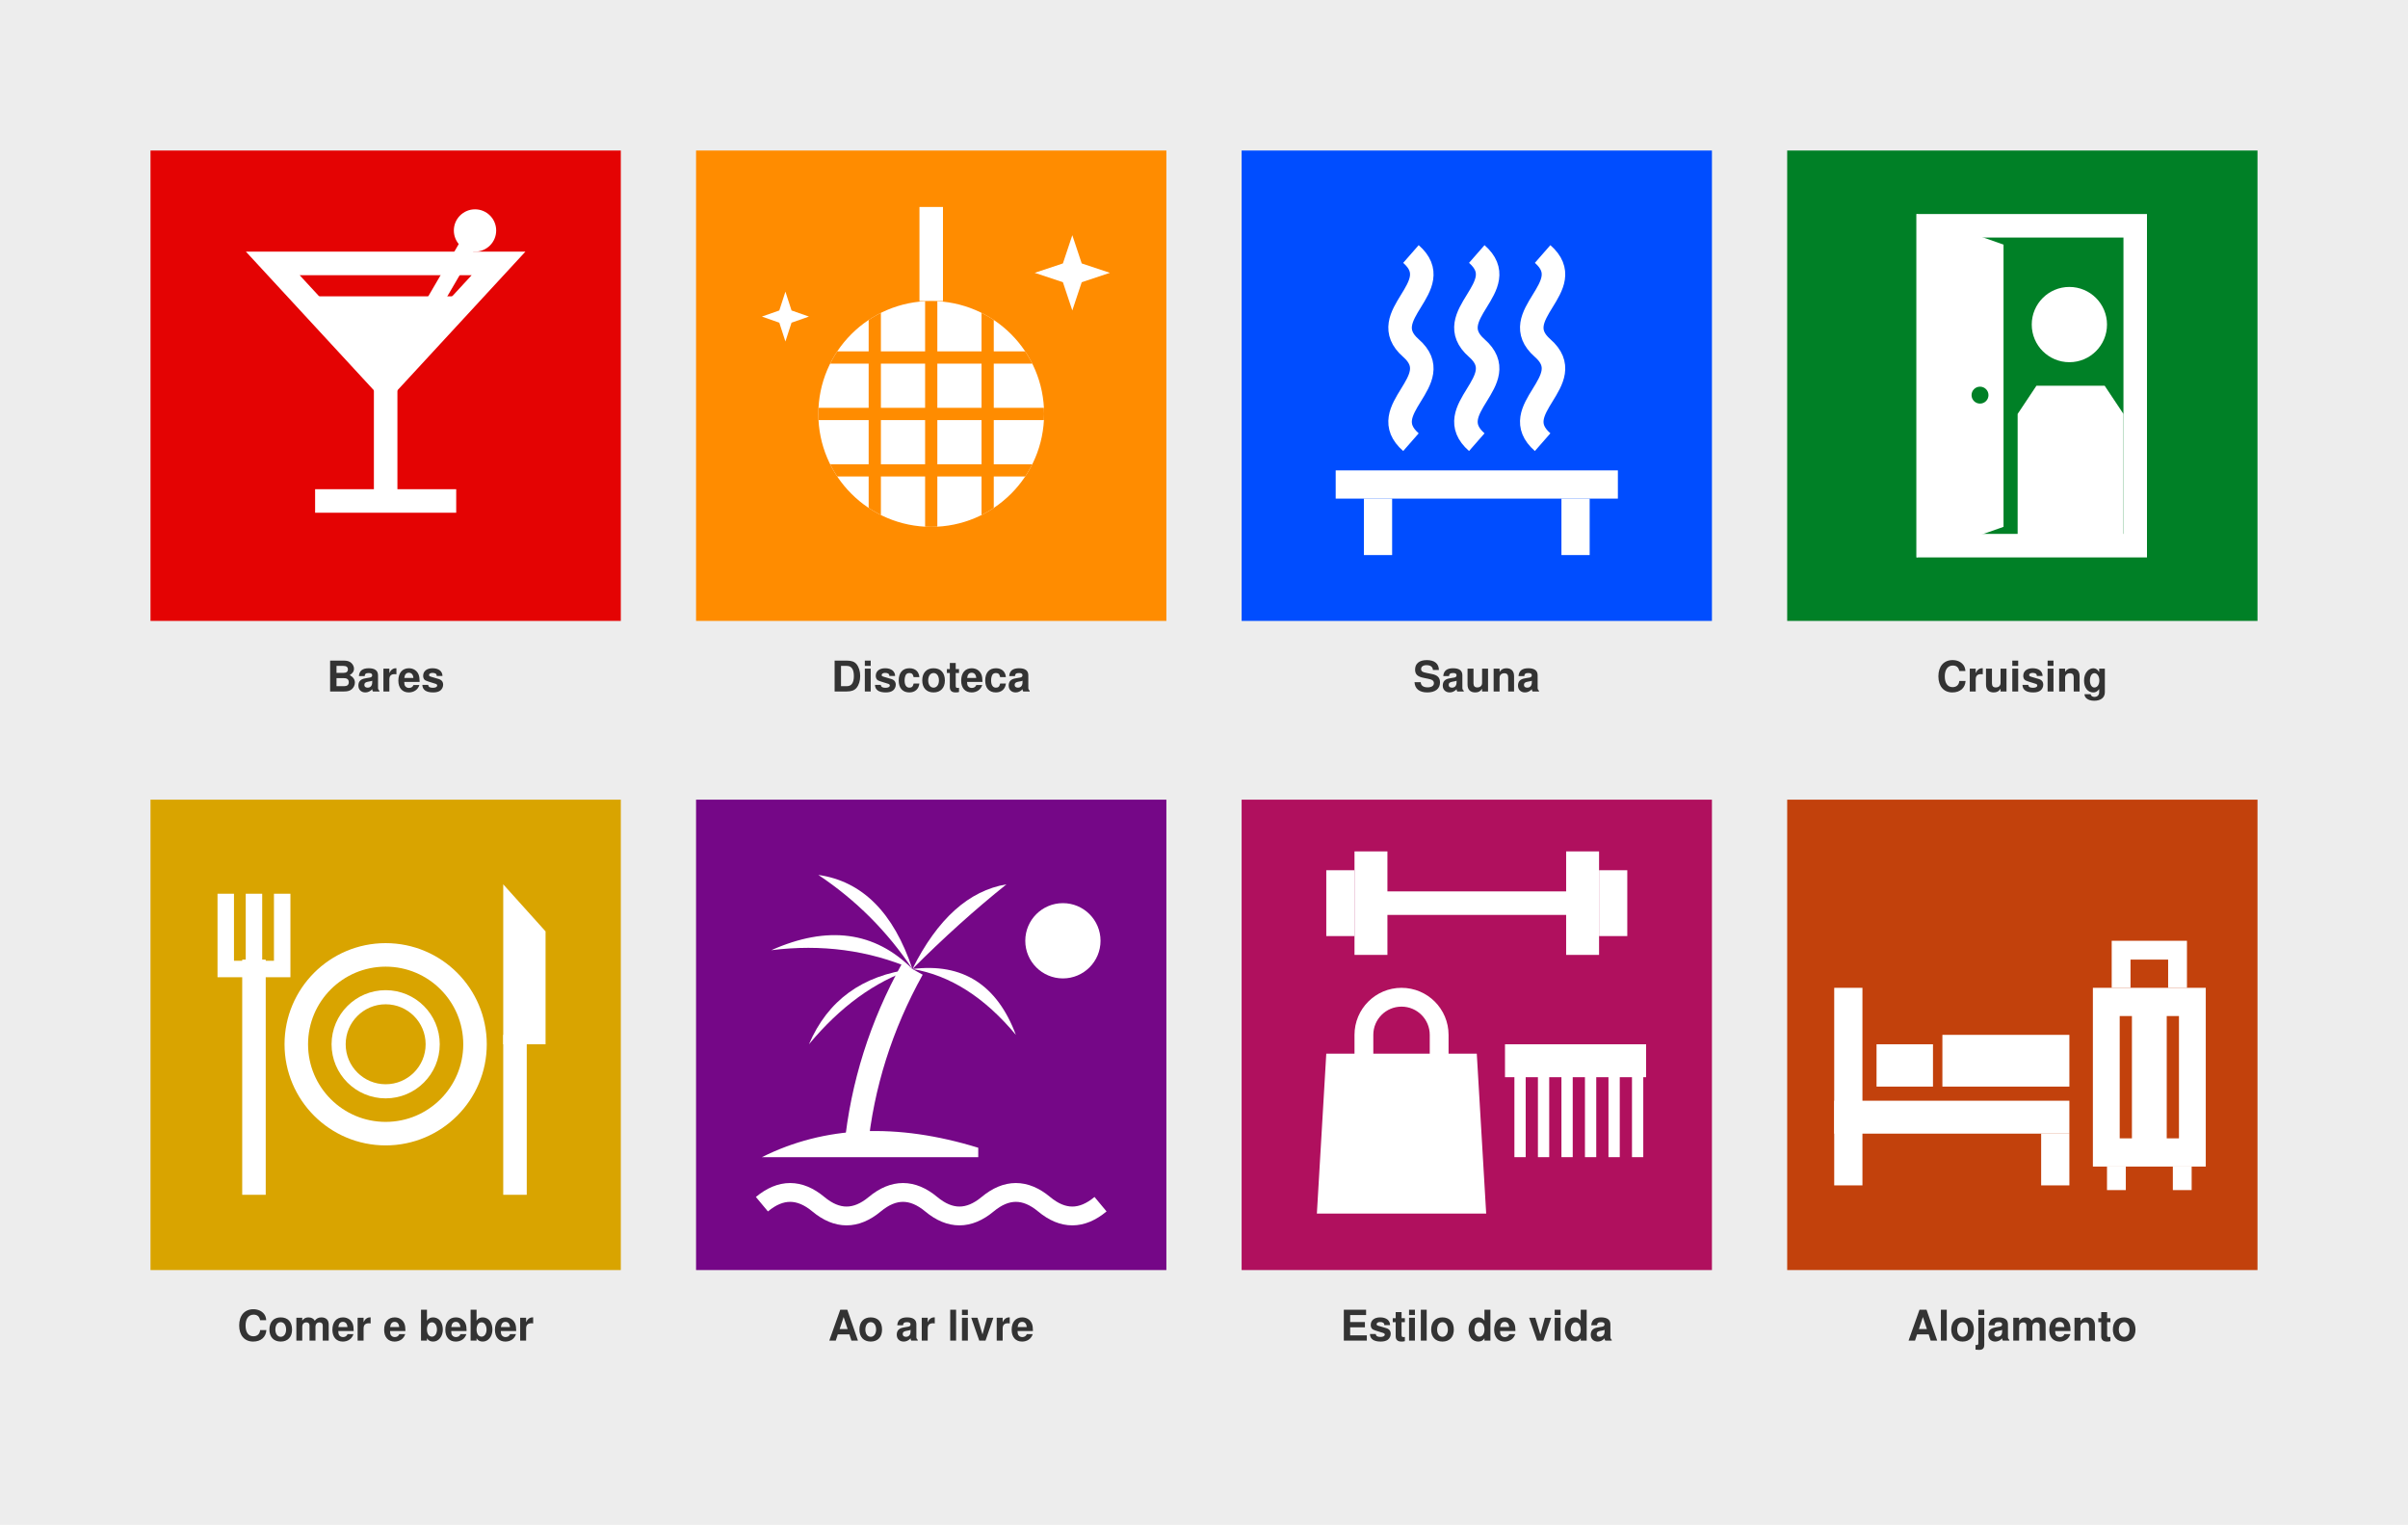
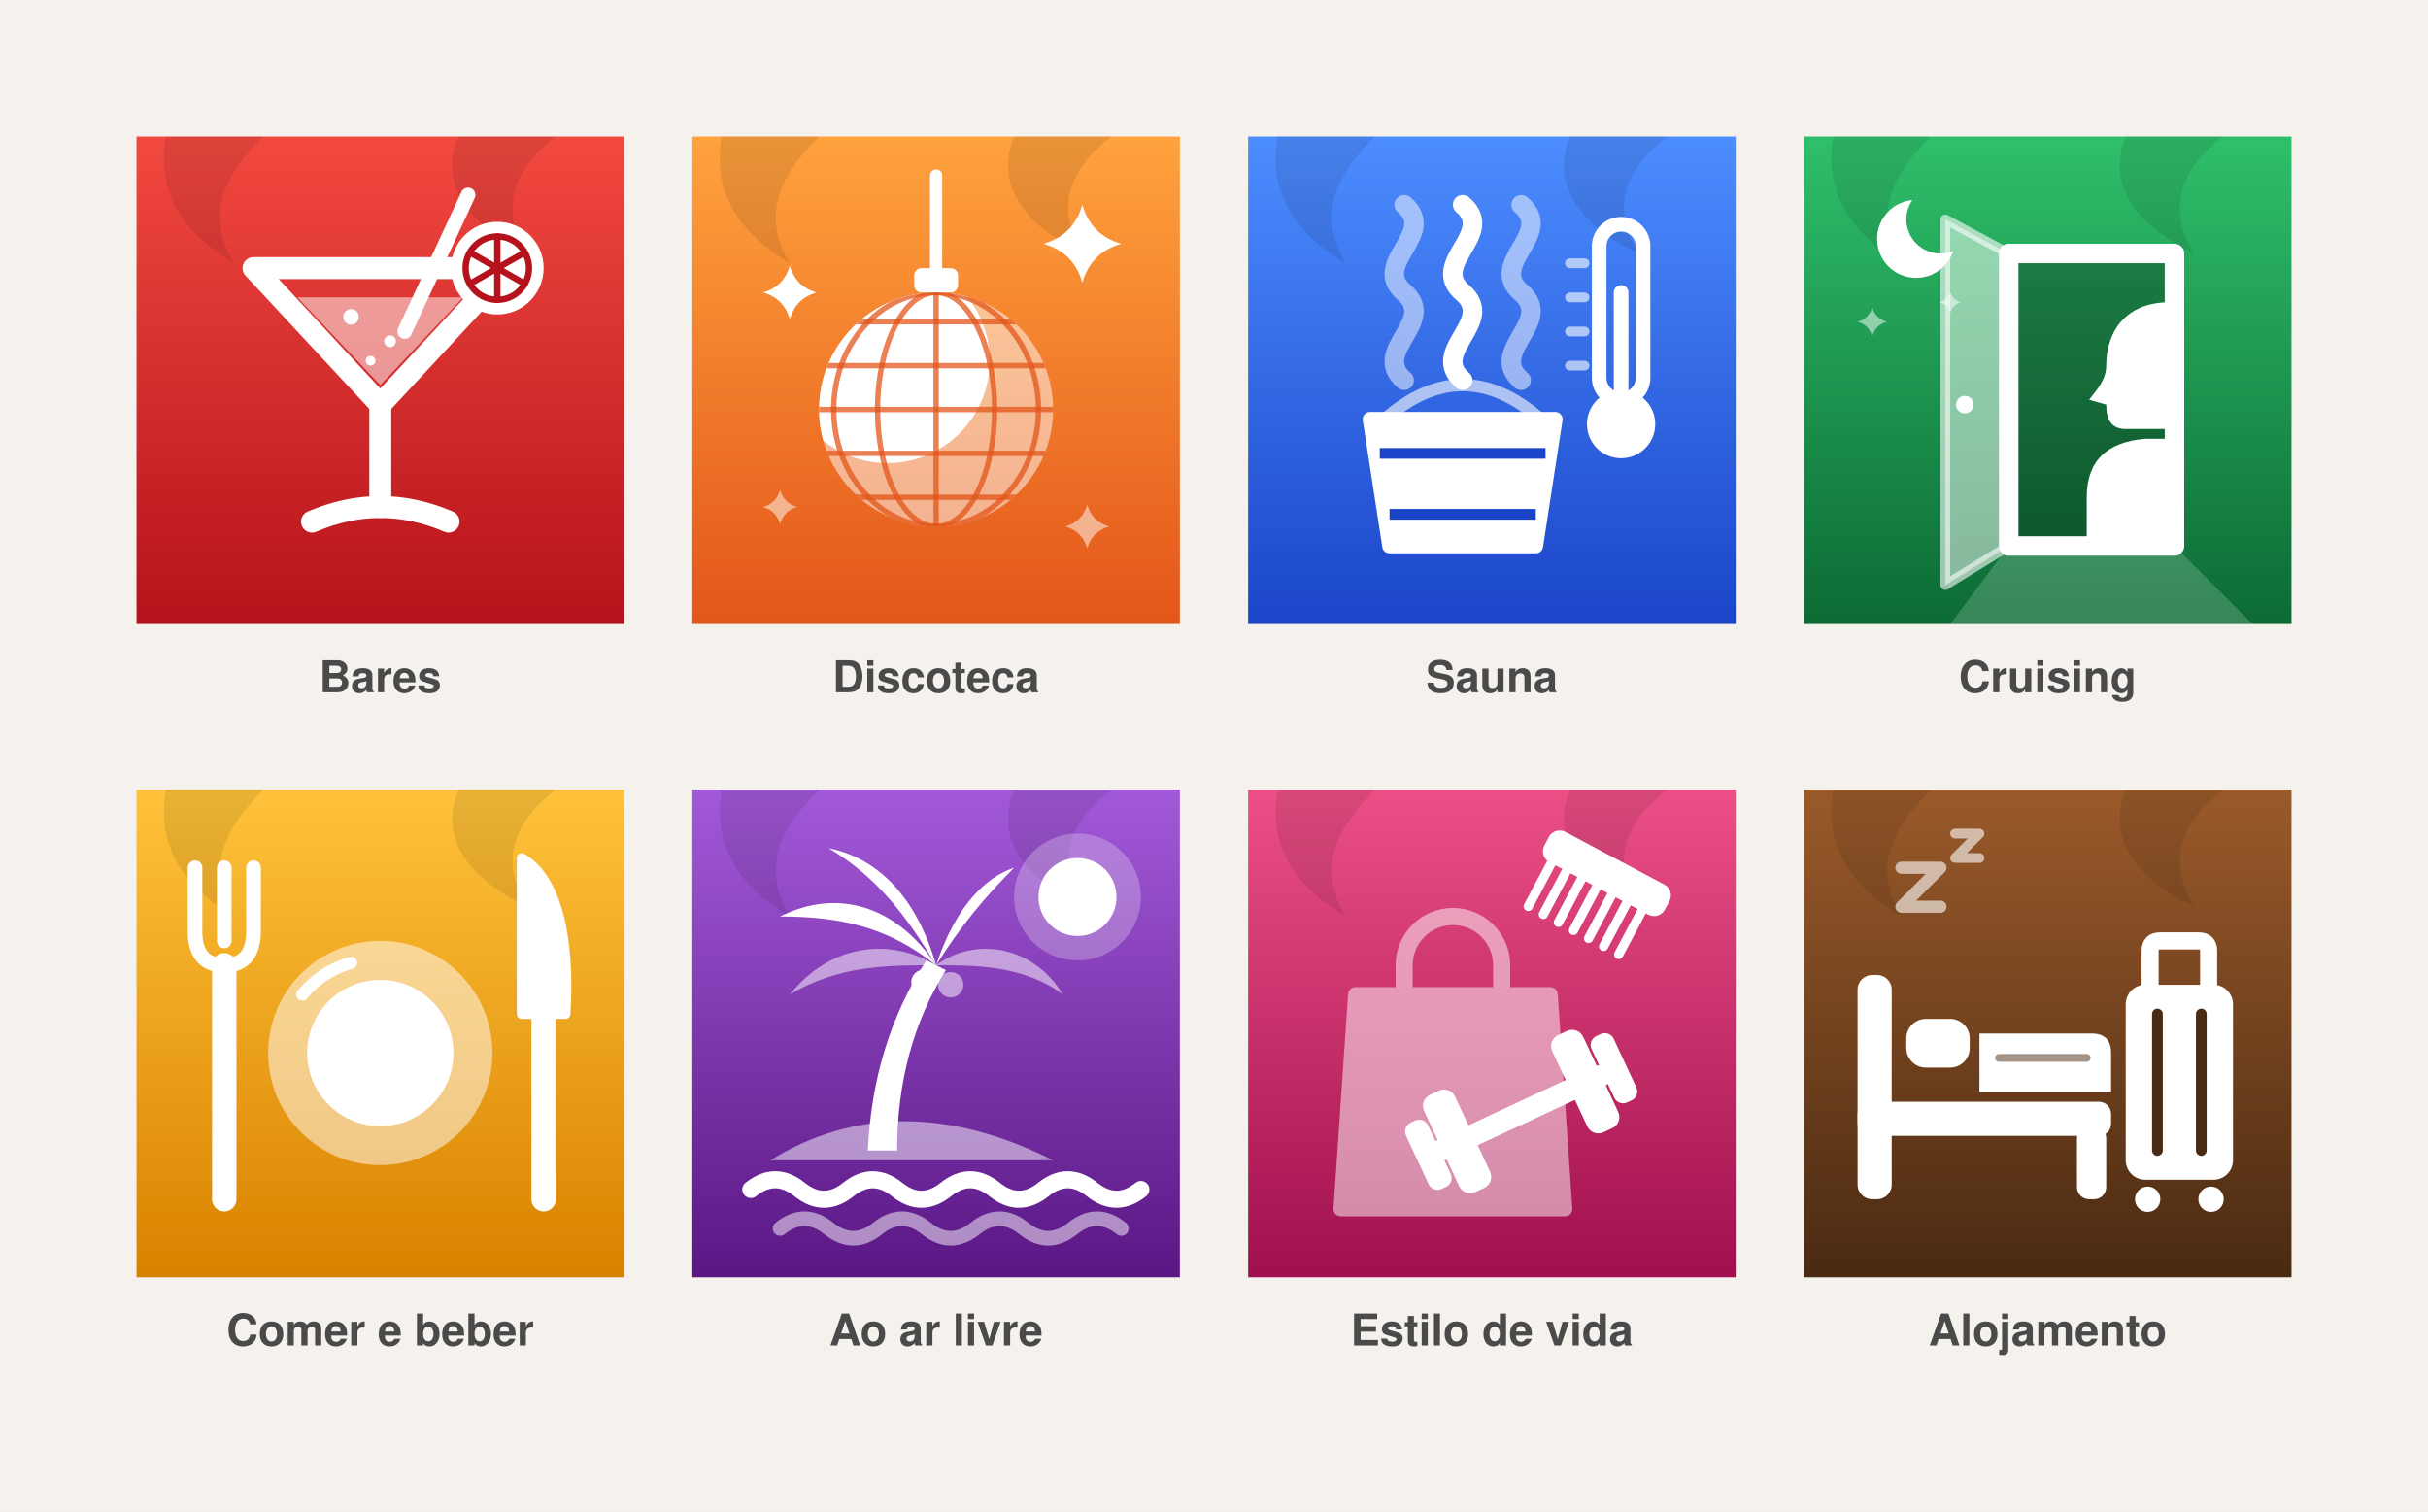
- <svg xmlns="http://www.w3.org/2000/svg" width="2048" height="1296" viewBox="0 0 512 324">
-   <rect width="512" height="324" fill="#EDEDED" />
-   <g transform="translate(32 32)">
-     <rect width="100" height="100" fill="#E40303" />
-     <path d="M26 24 H74 L50 50 Z" fill="none" stroke="#FFFFFF" stroke-width="5" stroke-linejoin="miter" stroke-linecap="butt" />
-     <path d="M34 31 H66 L50 48 Z" fill="#FFFFFF" />
-     <line x1="50" y1="50" x2="50" y2="74" fill="none" stroke="#FFFFFF" stroke-width="5" stroke-linejoin="miter" stroke-linecap="butt" />
-     <rect x="35" y="72" width="30" height="5" fill="#FFFFFF" />
-     <line x1="57" y1="38" x2="71" y2="14" stroke="#FFFFFF" stroke-width="3.5" />
-     <circle cx="69" cy="17" r="4.5" fill="#FFFFFF" />
-   </g>
-   <text x="82" y="147" text-anchor="middle" font-family="Helvetica, Arial, sans-serif" font-size="9" font-weight="600" fill="#333">Bares</text>
-   <g transform="translate(148 32)">
-     <rect width="100" height="100" fill="#FF8C00" />
-     <defs>
-       <clipPath id="ball">
-         <circle cx="50" cy="56" r="24" />
-       </clipPath>
-     </defs>
-     <line x1="50" y1="12" x2="50" y2="32" fill="none" stroke="#FFFFFF" stroke-width="5" stroke-linejoin="miter" stroke-linecap="butt" />
-     <circle cx="50" cy="56" r="24" fill="#FFFFFF" />
-     <g clip-path="url(#ball)" stroke="#FF8C00" stroke-width="2.6">
-       <line x1="20" y1="44" x2="80" y2="44" />
-       <line x1="20" y1="56" x2="80" y2="56" />
-       <line x1="20" y1="68" x2="80" y2="68" />
-       <line x1="38" y1="28" x2="38" y2="84" />
-       <line x1="50" y1="28" x2="50" y2="84" />
-       <line x1="62" y1="28" x2="62" y2="84" />
-     </g>
-     <path d="M80 18 L82 24 L88 26 L82 28 L80 34 L78 28 L72 26 L78 24 Z" fill="#FFFFFF" />
-     <path d="M19 30 L20.3 34 L24 35.3 L20.3 36.6 L19 40.6 L17.7 36.6 L14 35.3 L17.7 34 Z" fill="#FFFFFF" />
-   </g>
-   <text x="198" y="147" text-anchor="middle" font-family="Helvetica, Arial, sans-serif" font-size="9" font-weight="600" fill="#333">Discoteca</text>
-   <g transform="translate(264 32)">
-     <rect width="100" height="100" fill="#004DFF" />
-     <path d="M36 62 C28 55 44 49 36 42 C28 35 44 29 36 22" fill="none" stroke="#FFFFFF" stroke-width="5" stroke-linecap="butt" />
-     <path d="M50 62 C42 55 58 49 50 42 C42 35 58 29 50 22" fill="none" stroke="#FFFFFF" stroke-width="5" stroke-linecap="butt" />
-     <path d="M64 62 C56 55 72 49 64 42 C56 35 72 29 64 22" fill="none" stroke="#FFFFFF" stroke-width="5" stroke-linecap="butt" />
-     <rect x="20" y="68" width="60" height="6" fill="#FFFFFF" />
-     <rect x="26" y="74" width="6" height="12" fill="#FFFFFF" />
-     <rect x="68" y="74" width="6" height="12" fill="#FFFFFF" />
-   </g>
-   <text x="314" y="147" text-anchor="middle" font-family="Helvetica, Arial, sans-serif" font-size="9" font-weight="600" fill="#333">Sauna</text>
-   <g transform="translate(380 32)">
-     <rect width="100" height="100" fill="#008026" />
-     <rect x="30" y="16" width="44" height="68" fill="none" stroke="#FFFFFF" stroke-width="5" stroke-linejoin="miter" stroke-linecap="butt" />
-     <path d="M27.5 13.5 L46 20 V80 L27.5 86.5 Z" fill="#FFFFFF" />
-     <circle cx="41" cy="52" r="1.8" fill="#008026" />
-     <circle cx="60" cy="37" r="8" fill="#FFFFFF" />
-     <path d="M49 84 V56 L53 50 H67.5 L71.5 56 V84 Z" fill="#FFFFFF" />
-   </g>
-   <text x="430" y="147" text-anchor="middle" font-family="Helvetica, Arial, sans-serif" font-size="9" font-weight="600" fill="#333">Cruising</text>
-   <g transform="translate(32 170)">
-     <rect width="100" height="100" fill="#D9A400" />
-     <circle cx="50" cy="52" r="19" fill="none" stroke="#FFFFFF" stroke-width="5" stroke-linejoin="miter" stroke-linecap="butt" />
-     <circle cx="50" cy="52" r="10" fill="none" stroke="#FFFFFF" stroke-width="3" />
-     <path d="M16 20 V36 H28 V20" fill="none" stroke="#FFFFFF" stroke-width="3.5" />
-     <line x1="22" y1="20" x2="22" y2="36" stroke="#FFFFFF" stroke-width="3.5" />
-     <rect x="19.5" y="34" width="5" height="50" fill="#FFFFFF" />
-     <path d="M75 18 L84 28 V52 H75 Z" fill="#FFFFFF" />
-     <rect x="75" y="50" width="5" height="34" fill="#FFFFFF" />
-   </g>
-   <text x="82" y="285" text-anchor="middle" font-family="Helvetica, Arial, sans-serif" font-size="9" font-weight="600" fill="#333">Comer e beber</text>
-   <g transform="translate(148 170)">
-     <rect width="100" height="100" fill="#750787" />
-     <circle cx="78" cy="30" r="8" fill="#FFFFFF" />
-     <path d="M34 74 Q36 54 46 36" fill="none" stroke="#FFFFFF" stroke-width="5" />
-     <path d="M46 36 Q34 24 16 32 Q32 30 46 36 Z" fill="#FFFFFF" />
-     <path d="M46 36 Q40 18 26 16 Q38 24 46 36 Z" fill="#FFFFFF" />
-     <path d="M46 36 Q54 20 66 18 Q56 26 46 36 Z" fill="#FFFFFF" />
-     <path d="M46 36 Q62 34 68 50 Q58 38 46 36 Z" fill="#FFFFFF" />
-     <path d="M46 36 Q30 38 24 52 Q34 40 46 36 Z" fill="#FFFFFF" />
-     <path d="M14 76 Q34 66 60 74 L60 76 Z" fill="#FFFFFF" />
-     <path d="M14 86 q6 -5 12 0 t12 0 t12 0 t12 0 t12 0 t12 0" fill="none" stroke="#FFFFFF" stroke-width="4" />
-   </g>
-   <text x="198" y="285" text-anchor="middle" font-family="Helvetica, Arial, sans-serif" font-size="9" font-weight="600" fill="#333">Ao ar livre</text>
-   <g transform="translate(264 170)">
-     <rect width="100" height="100" fill="#B0105E" />
-     <rect x="30" y="19.5" width="40" height="5" fill="#FFFFFF" />
-     <rect x="24" y="11" width="7" height="22" fill="#FFFFFF" />
-     <rect x="69" y="11" width="7" height="22" fill="#FFFFFF" />
-     <rect x="18" y="15" width="6" height="14" fill="#FFFFFF" />
-     <rect x="76" y="15" width="6" height="14" fill="#FFFFFF" />
-     <path d="M26 56 V50 a8 8 0 0 1 16 0 V56" fill="none" stroke="#FFFFFF" stroke-width="4" />
-     <path d="M18 54 H50 L52 88 H16 Z" fill="#FFFFFF" />
-     <rect x="56" y="52" width="30" height="7" fill="#FFFFFF" />
-     <rect x="58" y="58" width="2.4" height="18" fill="#FFFFFF" />
-     <rect x="63" y="58" width="2.4" height="18" fill="#FFFFFF" />
-     <rect x="68" y="58" width="2.4" height="18" fill="#FFFFFF" />
-     <rect x="73" y="58" width="2.4" height="18" fill="#FFFFFF" />
-     <rect x="78" y="58" width="2.4" height="18" fill="#FFFFFF" />
-     <rect x="83" y="58" width="2.4" height="18" fill="#FFFFFF" />
-   </g>
-   <text x="314" y="285" text-anchor="middle" font-family="Helvetica, Arial, sans-serif" font-size="9" font-weight="600" fill="#333">Estilo de vida</text>
-   <g transform="translate(380 170)">
-     <rect width="100" height="100" fill="#C2410C" />
-     <rect x="10" y="40" width="6" height="42" fill="#FFFFFF" />
-     <rect x="10" y="64" width="50" height="7" fill="#FFFFFF" />
-     <rect x="54" y="71" width="6" height="11" fill="#FFFFFF" />
-     <rect x="19" y="52" width="12" height="9" fill="#FFFFFF" />
-     <rect x="33" y="50" width="27" height="11" fill="#FFFFFF" />
-     <path d="M71 40 V32 H83 V40" fill="none" stroke="#FFFFFF" stroke-width="4" />
-     <rect x="65" y="40" width="24" height="38" fill="#FFFFFF" />
-     <line x1="72" y1="46" x2="72" y2="72" stroke="#C2410C" stroke-width="2.6" />
-     <line x1="82" y1="46" x2="82" y2="72" stroke="#C2410C" stroke-width="2.6" />
-     <rect x="68" y="78" width="4" height="5" fill="#FFFFFF" />
-     <rect x="82" y="78" width="4" height="5" fill="#FFFFFF" />
-   </g>
-   <text x="430" y="285" text-anchor="middle" font-family="Helvetica, Arial, sans-serif" font-size="9" font-weight="600" fill="#333">Alojamento</text>
+ <svg xmlns="http://www.w3.org/2000/svg" width="1992" height="1240" viewBox="0 0 498 310">
+   <rect width="498" height="310" fill="#F5F2ED" />
+   <g transform="translate(28 28)">
+     <defs>
+       <linearGradient id="bares-bg" x1="0" y1="0" x2="0" y2="1">
+         <stop offset="0" stop-color="#F2493F" />
+         <stop offset="1" stop-color="#B5121B" />
+       </linearGradient>
+       <clipPath id="bares-card">
+         <rect width="100" height="100" />
+       </clipPath>
+     </defs>
+     <g clip-path="url(#bares-card)">
+       <rect width="100" height="100" fill="url(#bares-bg)" />
+       <path d="M6 0 C4 12 10 20 20 26 C14 16 18 8 26 0 Z M66 0 C62 10 68 18 80 24 C74 14 78 6 86 0 Z" fill="#000" fill-opacity=".09" />
+       <line x1="55" y1="40" x2="68" y2="12" fill="none" stroke="#FFFFFF" stroke-width="3" stroke-linecap="round" stroke-linejoin="round" />
+       <path d="M33 33 H67 L50 51 Z" fill="#FFFFFF" fill-opacity=".5" />
+       <circle cx="44" cy="37" r="1.6" fill="#FFFFFF" />
+       <circle cx="52" cy="42" r="1.2" fill="#FFFFFF" />
+       <circle cx="48" cy="46" r="1" fill="#FFFFFF" />
+       <path d="M24 27 H76 L50 55 Z" fill="none" stroke="#FFFFFF" stroke-width="4.5" stroke-linecap="round" stroke-linejoin="round" />
+       <line x1="50" y1="55" x2="50" y2="76" fill="none" stroke="#FFFFFF" stroke-width="4.5" stroke-linecap="round" stroke-linejoin="round" />
+       <path d="M36 79 Q50 73 64 79" fill="none" stroke="#FFFFFF" stroke-width="4.5" stroke-linecap="round" stroke-linejoin="round" />
+       <circle cx="74" cy="27" r="9.5" fill="#FFFFFF" />
+       <circle cx="74" cy="27" r="6.5" fill="none" stroke="#B5121B" stroke-width="1.3" stroke-linecap="round" stroke-linejoin="round" />
+       <path d="M74 20.5 V33.5 M68.4 23.8 L79.6 30.2 M68.4 30.2 L79.6 23.8" fill="none" stroke="#B5121B" stroke-width="1.3" stroke-linecap="round" stroke-linejoin="round" />
+     </g>
+   </g>
+   <text x="78" y="142" text-anchor="middle" font-family="Quicksand, Comfortaa, Helvetica, Arial, sans-serif" font-size="9" font-weight="700" fill="#4A4A4A">Bares</text>
+   <g transform="translate(142 28)">
+     <defs>
+       <linearGradient id="discoteca-bg" x1="0" y1="0" x2="0" y2="1">
+         <stop offset="0" stop-color="#FFA23D" />
+         <stop offset="1" stop-color="#E3561A" />
+       </linearGradient>
+       <clipPath id="discoteca-card">
+         <rect width="100" height="100" />
+       </clipPath>
+     </defs>
+     <g clip-path="url(#discoteca-card)">
+       <rect width="100" height="100" fill="url(#discoteca-bg)" />
+       <path d="M6 0 C4 12 10 20 20 26 C14 16 18 8 26 0 Z M66 0 C62 10 68 18 80 24 C74 14 78 6 86 0 Z" fill="#000" fill-opacity=".09" />
+       <defs>
+         <clipPath id="discoteca-ball">
+           <circle cx="50" cy="56" r="24" />
+         </clipPath>
+       </defs>
+       <line x1="50" y1="8" x2="50" y2="28" fill="none" stroke="#FFFFFF" stroke-width="2.5" stroke-linecap="round" stroke-linejoin="round" />
+       <rect x="45.5" y="27" width="9" height="5" rx="1.5" fill="#FFFFFF" />
+       <circle cx="50" cy="56" r="24" fill="#FFFFFF" fill-opacity=".5" />
+       <g clip-path="url(#discoteca-ball)">
+         <circle cx="40" cy="46" r="21" fill="#FFFFFF" />
+         <g fill="none" stroke="#E3561A" stroke-opacity=".75" stroke-width="1.1">
+           <line x1="20" y1="38" x2="80" y2="38" />
+           <line x1="20" y1="47" x2="80" y2="47" />
+           <line x1="20" y1="56" x2="80" y2="56" />
+           <line x1="20" y1="65" x2="80" y2="65" />
+           <line x1="20" y1="74" x2="80" y2="74" />
+           <ellipse cx="50" cy="56" rx="12" ry="24" />
+           <ellipse cx="50" cy="56" rx="21" ry="24" />
+           <line x1="50" y1="30" x2="50" y2="82" />
+         </g>
+       </g>
+       <path d="M80 14 Q81.76 20.24 88 22 Q81.76 23.76 80 30 Q78.24 23.76 72 22 Q78.24 20.24 80 14 Z" fill="#FFFFFF" />
+       <path d="M20 26.5 Q21.21 30.79 25.5 32 Q21.21 33.21 20 37.5 Q18.79 33.21 14.5 32 Q18.79 30.79 20 26.5 Z" fill="#FFFFFF" />
+       <path d="M81 75.5 Q81.99 79.01 85.5 80 Q81.99 80.99 81 84.5 Q80.01 80.99 76.5 80 Q80.01 79.01 81 75.5 Z" fill="#FFFFFF" fill-opacity=".5" />
+       <path d="M18 72.5 Q18.77 75.23 21.5 76 Q18.77 76.77 18 79.5 Q17.23 76.77 14.5 76 Q17.23 75.23 18 72.5 Z" fill="#FFFFFF" fill-opacity=".5" />
+     </g>
+   </g>
+   <text x="192" y="142" text-anchor="middle" font-family="Quicksand, Comfortaa, Helvetica, Arial, sans-serif" font-size="9" font-weight="700" fill="#4A4A4A">Discoteca</text>
+   <g transform="translate(256 28)">
+     <defs>
+       <linearGradient id="sauna-bg" x1="0" y1="0" x2="0" y2="1">
+         <stop offset="0" stop-color="#4C8DFF" />
+         <stop offset="1" stop-color="#1B45C9" />
+       </linearGradient>
+       <clipPath id="sauna-card">
+         <rect width="100" height="100" />
+       </clipPath>
+     </defs>
+     <g clip-path="url(#sauna-card)">
+       <rect width="100" height="100" fill="url(#sauna-bg)" />
+       <path d="M6 0 C4 12 10 20 20 26 C14 16 18 8 26 0 Z M66 0 C62 10 68 18 80 24 C74 14 78 6 86 0 Z" fill="#000" fill-opacity=".09" />
+       <path d="M32 50 C25 44 39 38 32 32 C25 26 39 20 32 14" fill="none" stroke="#FFFFFF" stroke-width="4" stroke-opacity=".5" stroke-linecap="round" stroke-linejoin="round" />
+       <path d="M44 50 C37 44 51 38 44 32 C37 26 51 20 44 14" fill="none" stroke="#FFFFFF" stroke-width="4" stroke-linecap="round" stroke-linejoin="round" />
+       <path d="M56 50 C49 44 63 38 56 32 C49 26 63 20 56 14" fill="none" stroke="#FFFFFF" stroke-width="4" stroke-opacity=".5" stroke-linecap="round" stroke-linejoin="round" />
+       <path d="M28 58 Q44 44 60 58" fill="none" stroke="#FFFFFF" stroke-width="2.5" stroke-opacity=".6" stroke-linecap="round" stroke-linejoin="round" />
+       <path d="M25 58 H63 L59 84 H29 Z" fill="#FFFFFF" stroke="#FFFFFF" stroke-width="3" stroke-linejoin="round" />
+       <line x1="27" y1="65" x2="61" y2="65" stroke="#1B45C9" stroke-width="2.2" />
+       <line x1="29" y1="77.5" x2="59" y2="77.5" stroke="#1B45C9" stroke-width="2.2" />
+       <rect x="72" y="18" width="9" height="36" rx="4.5" fill="none" stroke="#FFFFFF" stroke-width="3" stroke-linecap="round" stroke-linejoin="round" />
+       <line x1="76.5" y1="54" x2="76.5" y2="32" fill="none" stroke="#FFFFFF" stroke-width="3" stroke-linecap="round" stroke-linejoin="round" />
+       <circle cx="76.5" cy="59" r="7" fill="#FFFFFF" />
+       <path d="M66 26 H69 M66 33 H69 M66 40 H69 M66 47 H69" fill="none" stroke="#FFFFFF" stroke-width="2" stroke-opacity=".6" stroke-linecap="round" stroke-linejoin="round" />
+     </g>
+   </g>
+   <text x="306" y="142" text-anchor="middle" font-family="Quicksand, Comfortaa, Helvetica, Arial, sans-serif" font-size="9" font-weight="700" fill="#4A4A4A">Sauna</text>
+   <g transform="translate(370 28)">
+     <defs>
+       <linearGradient id="cruising-bg" x1="0" y1="0" x2="0" y2="1">
+         <stop offset="0" stop-color="#2FBF6B" />
+         <stop offset="1" stop-color="#0C6B34" />
+       </linearGradient>
+       <clipPath id="cruising-card">
+         <rect width="100" height="100" />
+       </clipPath>
+     </defs>
+     <g clip-path="url(#cruising-card)">
+       <rect width="100" height="100" fill="url(#cruising-bg)" />
+       <path d="M6 0 C4 12 10 20 20 26 C14 16 18 8 26 0 Z M66 0 C62 10 68 18 80 24 C74 14 78 6 86 0 Z" fill="#000" fill-opacity=".09" />
+       <defs>
+         <mask id="cruising-moon">
+           <rect width="100" height="100" fill="#fff" />
+           <circle cx="28" cy="17" r="7" fill="#000" />
+         </mask>
+         <clipPath id="cruising-gap">
+           <rect x="42" y="24" width="34" height="60" />
+         </clipPath>
+       </defs>
+       <circle cx="23" cy="21" r="8" fill="#FFFFFF" mask="url(#cruising-moon)" />
+       <path d="M14 35 Q14.66 37.34 17 38 Q14.66 38.66 14 41 Q13.34 38.66 11 38 Q13.34 37.34 14 35 Z" fill="#FFFFFF" fill-opacity=".5" />
+       <path d="M30 31.8 Q30.484 33.516 32.2 34 Q30.484 34.484 30 36.2 Q29.516 34.484 27.8 34 Q29.516 33.516 30 31.8 Z" fill="#FFFFFF" fill-opacity=".5" />
+       <path d="M42 84 H76 L92 100 H30 Z" fill="#FFFFFF" fill-opacity=".18" />
+       <rect x="42" y="24" width="34" height="60" fill="#000" fill-opacity=".28" />
+       <g clip-path="url(#cruising-gap)" fill="#FFFFFF">
+         <path d="M75 34 C66 34 62 40 62 47 C62 50 60 52 58.5 54 L62 55 C62 58 63 60 66 60 L75 60 Z" />
+         <path d="M58 84 V74 Q58 63 70 62 H80 V84 Z" />
+       </g>
+       <path d="M42 24 L29 17 V92 L42 84 Z" fill="#FFFFFF" fill-opacity=".5" stroke="#FFFFFF" stroke-opacity=".6" stroke-width="2" stroke-linejoin="round" />
+       <circle cx="33" cy="55" r="1.8" fill="#FFFFFF" />
+       <rect x="42" y="24" width="34" height="60" fill="none" stroke="#FFFFFF" stroke-width="4" stroke-linecap="round" stroke-linejoin="round" />
+     </g>
+   </g>
+   <text x="420" y="142" text-anchor="middle" font-family="Quicksand, Comfortaa, Helvetica, Arial, sans-serif" font-size="9" font-weight="700" fill="#4A4A4A">Cruising</text>
+   <g transform="translate(28 162)">
+     <defs>
+       <linearGradient id="comer-e-beber-bg" x1="0" y1="0" x2="0" y2="1">
+         <stop offset="0" stop-color="#FFC23A" />
+         <stop offset="1" stop-color="#D98200" />
+       </linearGradient>
+       <clipPath id="comer-e-beber-card">
+         <rect width="100" height="100" />
+       </clipPath>
+     </defs>
+     <g clip-path="url(#comer-e-beber-card)">
+       <rect width="100" height="100" fill="url(#comer-e-beber-bg)" />
+       <path d="M6 0 C4 12 10 20 20 26 C14 16 18 8 26 0 Z M66 0 C62 10 68 18 80 24 C74 14 78 6 86 0 Z" fill="#000" fill-opacity=".09" />
+       <circle cx="50" cy="54" r="23" fill="#FFFFFF" fill-opacity=".5" />
+       <circle cx="50" cy="54" r="15" fill="#FFFFFF" />
+       <path d="M34 42 A20 20 0 0 1 44 35.5" fill="none" stroke="#FFFFFF" stroke-width="2.5" stroke-linecap="round" stroke-linejoin="round" />
+       <path d="M12 16 V29 Q12 36 18 36 Q24 36 24 29 V16" fill="none" stroke="#FFFFFF" stroke-width="3" stroke-linecap="round" stroke-linejoin="round" />
+       <line x1="18" y1="16" x2="18" y2="31" fill="none" stroke="#FFFFFF" stroke-width="3" stroke-linecap="round" stroke-linejoin="round" />
+       <line x1="18" y1="36" x2="18" y2="84" fill="none" stroke="#FFFFFF" stroke-width="5" stroke-linecap="round" stroke-linejoin="round" />
+       <path d="M79 14 C86 18 89 30 88 46 H79 Z" fill="#FFFFFF" stroke="#FFFFFF" stroke-width="2" stroke-linejoin="round" />
+       <line x1="83.5" y1="46" x2="83.5" y2="84" fill="none" stroke="#FFFFFF" stroke-width="5" stroke-linecap="round" stroke-linejoin="round" />
+     </g>
+   </g>
+   <text x="78" y="276" text-anchor="middle" font-family="Quicksand, Comfortaa, Helvetica, Arial, sans-serif" font-size="9" font-weight="700" fill="#4A4A4A">Comer e beber</text>
+   <g transform="translate(142 162)">
+     <defs>
+       <linearGradient id="ao-ar-livre-bg" x1="0" y1="0" x2="0" y2="1">
+         <stop offset="0" stop-color="#A259D9" />
+         <stop offset="1" stop-color="#5A1784" />
+       </linearGradient>
+       <clipPath id="ao-ar-livre-card">
+         <rect width="100" height="100" />
+       </clipPath>
+     </defs>
+     <g clip-path="url(#ao-ar-livre-card)">
+       <rect width="100" height="100" fill="url(#ao-ar-livre-bg)" />
+       <path d="M6 0 C4 12 10 20 20 26 C14 16 18 8 26 0 Z M66 0 C62 10 68 18 80 24 C74 14 78 6 86 0 Z" fill="#000" fill-opacity=".09" />
+       <circle cx="79" cy="22" r="13" fill="#FFFFFF" fill-opacity=".25" />
+       <circle cx="79" cy="22" r="8" fill="#FFFFFF" />
+       <path d="M16 76 Q42 60 74 76 Z" fill="#FFFFFF" fill-opacity=".5" />
+       <path d="M36 74 Q37 52 48 35 L52 37 Q42 53 42 74 Z" fill="#FFFFFF" />
+       <path d="M50 36 C40 30 28 32 20 42 C30 36 40 36 50 36 Z" fill="#FFFFFF" fill-opacity=".5" />
+       <path d="M50 36 C58 30 70 32 76 42 C68 36 58 36 50 36 Z" fill="#FFFFFF" fill-opacity=".5" />
+       <path d="M50 36 C42 24 30 20 18 26 C30 26 40 28 50 36 Z" fill="#FFFFFF" />
+       <path d="M50 36 C46 22 38 14 28 12 C38 18 44 26 50 36 Z" fill="#FFFFFF" />
+       <path d="M50 36 C54 24 60 18 66 16 C60 22 55 28 50 36 Z" fill="#FFFFFF" />
+       <circle cx="47.5" cy="39.5" r="2.6" fill="#FFFFFF" />
+       <circle cx="53" cy="40" r="2.6" fill="#FFFFFF" fill-opacity=".5" />
+       <path d="M12 82 q5 -4 10 0 t10 0 t10 0 t10 0 t10 0 t10 0 t10 0 t10 0" fill="none" stroke="#FFFFFF" stroke-width="3.5" stroke-linecap="round" stroke-linejoin="round" />
+       <path d="M18 90 q5 -4 10 0 t10 0 t10 0 t10 0 t10 0 t10 0 t10 0" fill="none" stroke="#FFFFFF" stroke-width="3" stroke-opacity=".5" stroke-linecap="round" stroke-linejoin="round" />
+     </g>
+   </g>
+   <text x="192" y="276" text-anchor="middle" font-family="Quicksand, Comfortaa, Helvetica, Arial, sans-serif" font-size="9" font-weight="700" fill="#4A4A4A">Ao ar livre</text>
+   <g transform="translate(256 162)">
+     <defs>
+       <linearGradient id="estilo-de-vida-bg" x1="0" y1="0" x2="0" y2="1">
+         <stop offset="0" stop-color="#EC4F86" />
+         <stop offset="1" stop-color="#A0104E" />
+       </linearGradient>
+       <clipPath id="estilo-de-vida-card">
+         <rect width="100" height="100" />
+       </clipPath>
+     </defs>
+     <g clip-path="url(#estilo-de-vida-card)">
+       <rect width="100" height="100" fill="url(#estilo-de-vida-bg)" />
+       <path d="M6 0 C4 12 10 20 20 26 C14 16 18 8 26 0 Z M66 0 C62 10 68 18 80 24 C74 14 78 6 86 0 Z" fill="#000" fill-opacity=".09" />
+       <g opacity=".5">
+         <path d="M32 42 V36 a10 10 0 0 1 20 0 V42" fill="none" stroke="#FFFFFF" stroke-width="3.5" stroke-linecap="round" stroke-linejoin="round" />
+         <path d="M22 42 H62 L65 86 H19 Z" fill="#FFFFFF" stroke="#FFFFFF" stroke-width="3" stroke-linejoin="round" />
+       </g>
+       <g transform="rotate(28 71 22)">
+         <rect x="57" y="13" width="28" height="7" rx="2.5" fill="#FFFFFF" />
+         <rect x="59.0" y="19" width="1.9" height="12" rx=".95" fill="#FFFFFF" />
+         <rect x="62.5" y="19" width="1.9" height="12" rx=".95" fill="#FFFFFF" />
+         <rect x="66.0" y="19" width="1.9" height="12" rx=".95" fill="#FFFFFF" />
+         <rect x="69.5" y="19" width="1.9" height="12" rx=".95" fill="#FFFFFF" />
+         <rect x="73.0" y="19" width="1.9" height="12" rx=".95" fill="#FFFFFF" />
+         <rect x="76.5" y="19" width="1.9" height="12" rx=".95" fill="#FFFFFF" />
+         <rect x="80.0" y="19" width="1.9" height="12" rx=".95" fill="#FFFFFF" />
+       </g>
+       <g transform="rotate(-25 56 66)">
+         <rect x="36" y="64" width="40" height="4.5" rx="2.2" fill="#FFFFFF" />
+         <rect x="38" y="55" width="7" height="22" rx="2.5" fill="#FFFFFF" />
+         <rect x="67" y="55" width="7" height="22" rx="2.5" fill="#FFFFFF" />
+         <rect x="32.5" y="58.5" width="5" height="15" rx="2" fill="#FFFFFF" />
+         <rect x="74.5" y="58.5" width="5" height="15" rx="2" fill="#FFFFFF" />
+       </g>
+     </g>
+   </g>
+   <text x="306" y="276" text-anchor="middle" font-family="Quicksand, Comfortaa, Helvetica, Arial, sans-serif" font-size="9" font-weight="700" fill="#4A4A4A">Estilo de vida</text>
+   <g transform="translate(370 162)">
+     <defs>
+       <linearGradient id="alojamento-bg" x1="0" y1="0" x2="0" y2="1">
+         <stop offset="0" stop-color="#9A5A2A" />
+         <stop offset="1" stop-color="#4A2A12" />
+       </linearGradient>
+       <clipPath id="alojamento-card">
+         <rect width="100" height="100" />
+       </clipPath>
+     </defs>
+     <g clip-path="url(#alojamento-card)">
+       <rect width="100" height="100" fill="url(#alojamento-bg)" />
+       <path d="M6 0 C4 12 10 20 20 26 C14 16 18 8 26 0 Z M66 0 C62 10 68 18 80 24 C74 14 78 6 86 0 Z" fill="#000" fill-opacity=".09" />
+       <path d="M20 16 H28 L20 24 H28" fill="none" stroke="#FFFFFF" stroke-width="2.5" stroke-opacity=".6" stroke-linecap="round" stroke-linejoin="round" />
+       <path d="M31 9 H36 L31 14 H36" fill="none" stroke="#FFFFFF" stroke-width="2" stroke-opacity=".6" stroke-linecap="round" stroke-linejoin="round" />
+       <rect x="11" y="38" width="7" height="46" rx="3" fill="#FFFFFF" />
+       <rect x="11" y="64" width="52" height="7" rx="2.5" fill="#FFFFFF" />
+       <rect x="56" y="69" width="6" height="15" rx="2.5" fill="#FFFFFF" />
+       <rect x="21" y="47" width="13" height="10" rx="4" fill="#FFFFFF" />
+       <path d="M36 50 H59 Q63 50 63 54 V62 H36 Z" fill="#FFFFFF" />
+       <path d="M40 55 H58" fill="none" stroke="#4A2A12" stroke-width="1.6" stroke-opacity=".5" stroke-linecap="round" stroke-linejoin="round" />
+       <path d="M71 40 V33 Q71 31 73 31 H81 Q83 31 83 33 V40" fill="none" stroke="#FFFFFF" stroke-width="3.5" stroke-linecap="round" stroke-linejoin="round" />
+       <rect x="66" y="40" width="22" height="40" rx="4" fill="#FFFFFF" />
+       <path d="M72.5 46 V74 M81.5 46 V74" fill="none" stroke="#4A2A12" stroke-width="2.2" stroke-linecap="round" stroke-linejoin="round" />
+       <circle cx="70.5" cy="84" r="2.6" fill="#FFFFFF" />
+       <circle cx="83.5" cy="84" r="2.6" fill="#FFFFFF" />
+     </g>
+   </g>
+   <text x="420" y="276" text-anchor="middle" font-family="Quicksand, Comfortaa, Helvetica, Arial, sans-serif" font-size="9" font-weight="700" fill="#4A4A4A">Alojamento</text>
</svg>
